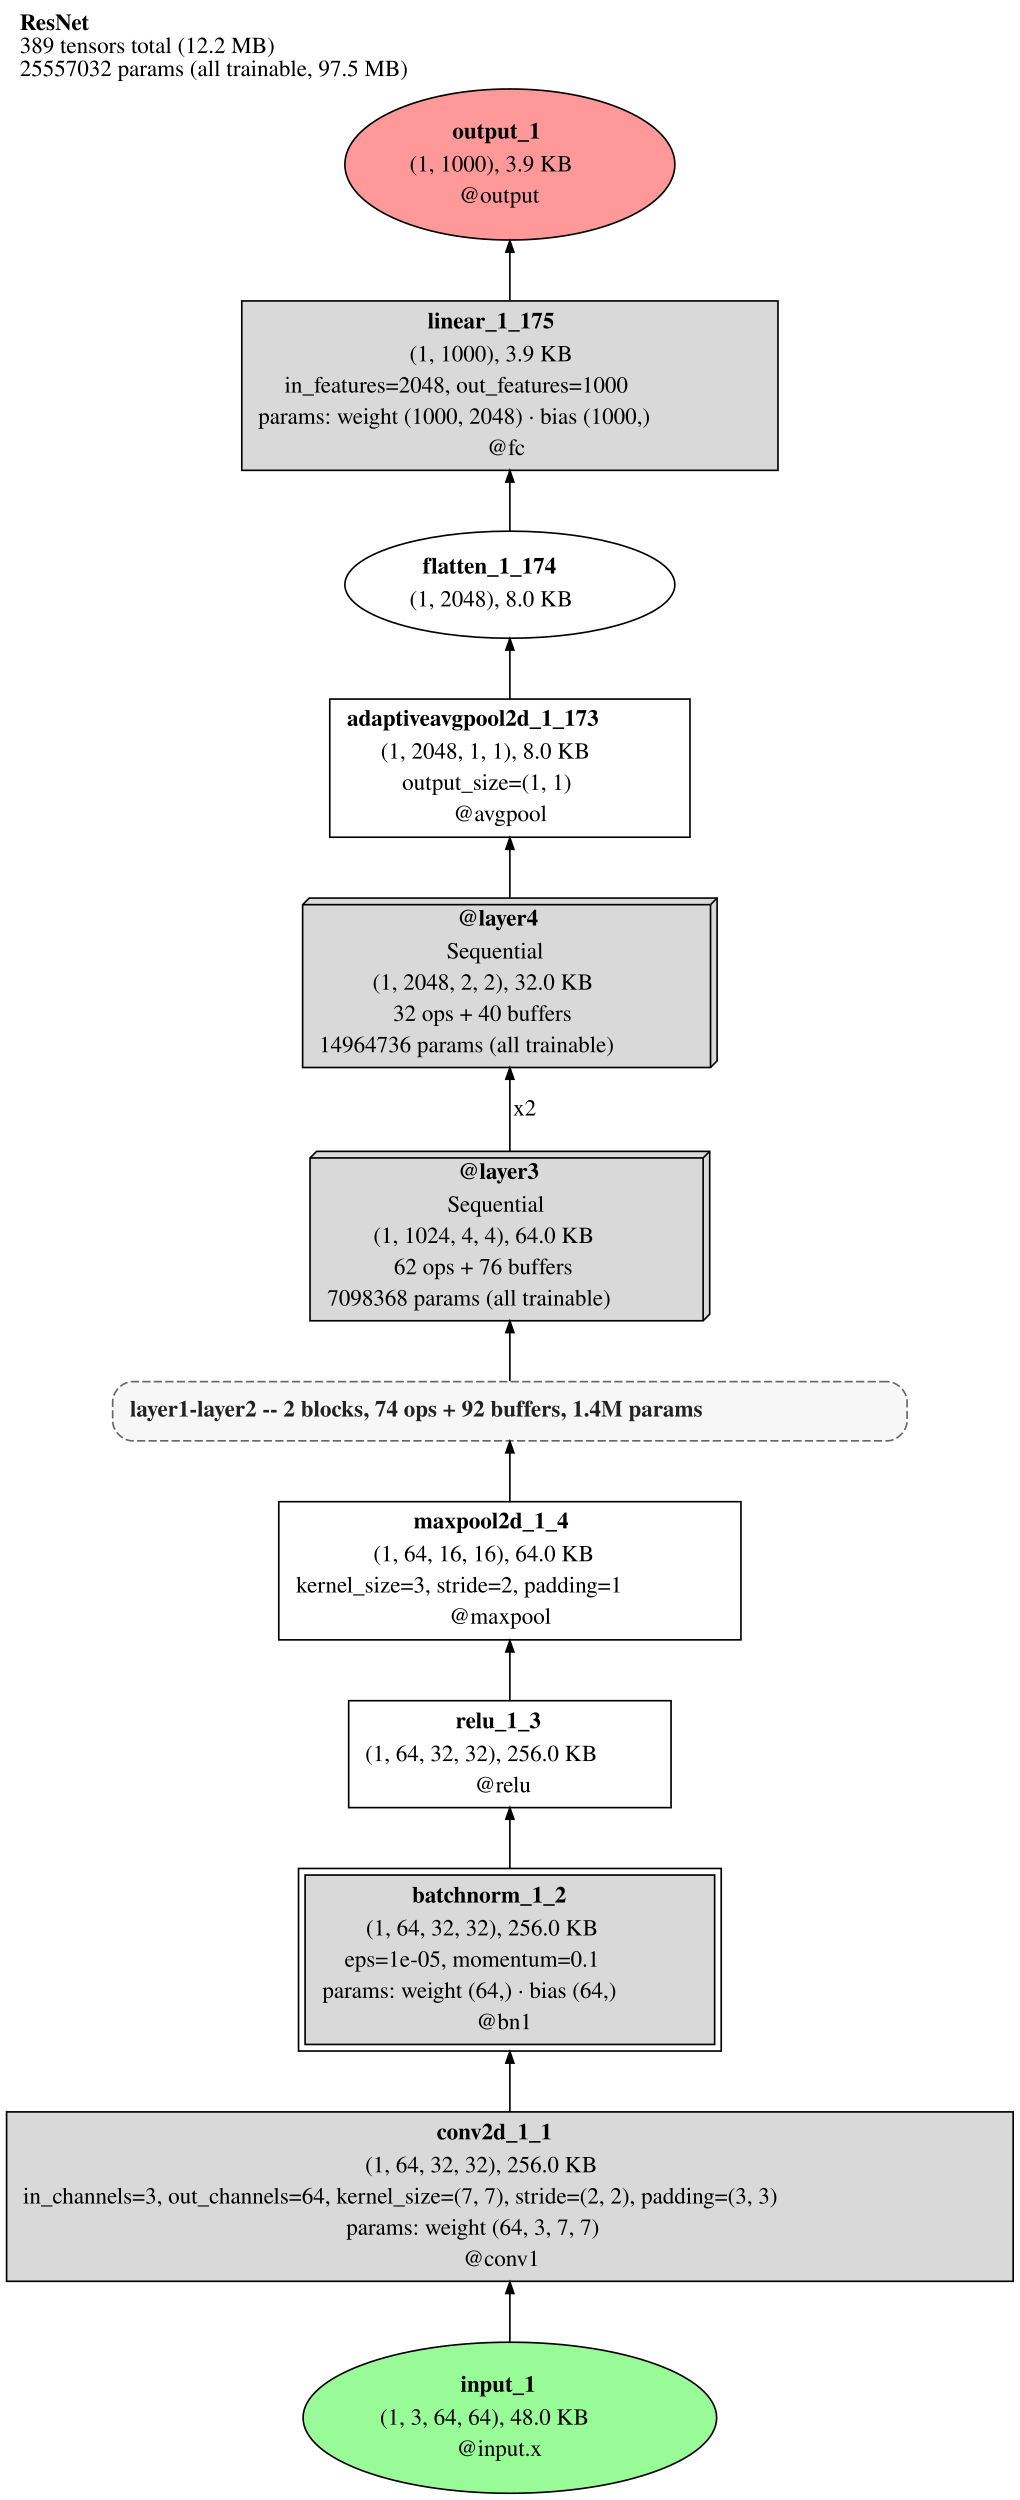
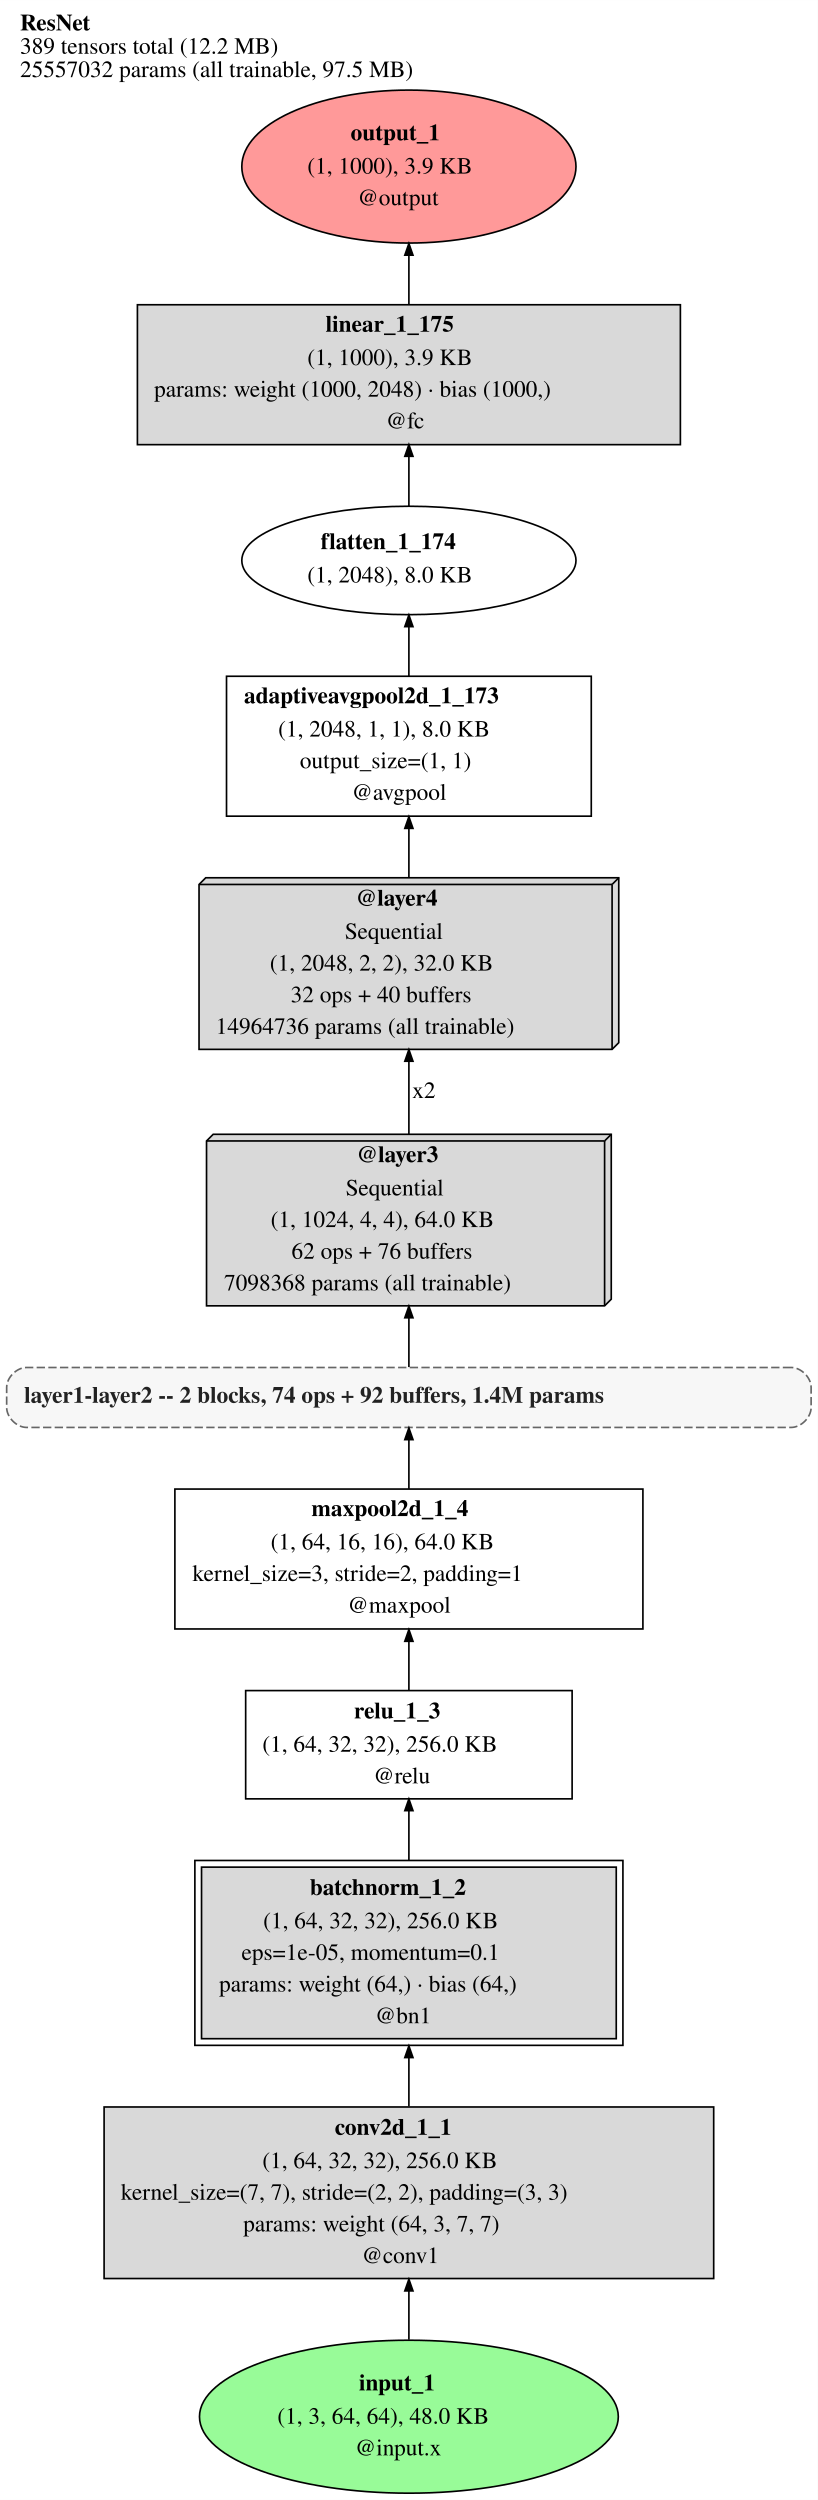
- <svg xmlns="http://www.w3.org/2000/svg" xmlns:xlink="http://www.w3.org/1999/xlink" width="620pt" height="1520pt" viewBox="0.00 0.00 620.00 1519.90">
-   <g id="graph0" class="graph" transform="scale(1 1) rotate(0) translate(4 1515.9)">
-     <polygon fill="white" stroke="transparent" points="-4,4 -4,-1515.9 616,-1515.9 616,4 -4,4" />
-     <text text-anchor="start" x="8" y="-1497.7" font-family="Times,serif" font-weight="bold" font-size="14.00">ResNet</text>
-     <text text-anchor="start" x="8" y="-1483.7" font-family="Times,serif" font-size="14.00">389 tensors total (12.2 MB)</text>
-     <text text-anchor="start" x="8" y="-1469.7" font-family="Times,serif" font-size="14.00">25557032 params (all trainable, 97.5 MB)</text>
+ <svg xmlns="http://www.w3.org/2000/svg" xmlns:xlink="http://www.w3.org/1999/xlink" width="491pt" height="1501pt" viewBox="0.00 0.00 491.00 1500.90">
+   <g id="graph0" class="graph" transform="scale(1 1) rotate(0) translate(4 1496.9)">
+     <polygon fill="white" stroke="transparent" points="-4,4 -4,-1496.9 487,-1496.9 487,4 -4,4" />
+     <text text-anchor="start" x="8" y="-1478.7" font-family="Times,serif" font-weight="bold" font-size="14.00">ResNet</text>
+     <text text-anchor="start" x="8" y="-1464.7" font-family="Times,serif" font-size="14.00">389 tensors total (12.2 MB)</text>
+     <text text-anchor="start" x="8" y="-1450.7" font-family="Times,serif" font-size="14.00">25557032 params (all trainable, 97.5 MB)</text>
    <g id="node1" class="node">
-       <ellipse fill="#98fb98" stroke="black" cx="306" cy="-45.96" rx="125.73" ry="45.92" />
-       <text text-anchor="start" x="276" y="-61.76" font-family="Times,serif" font-weight="bold" font-size="14.00">input_1</text>
-       <text text-anchor="start" x="227" y="-41.76" font-family="Times,serif" font-size="14.00">(1, 3, 64, 64), 48.0 KB</text>
-       <text text-anchor="start" x="273.5" y="-22.76" font-family="Times,serif" font-size="14.00">@input.x</text>
+       <ellipse fill="#98fb98" stroke="black" cx="241.5" cy="-45.96" rx="125.73" ry="45.92" />
+       <text text-anchor="start" x="211.5" y="-61.76" font-family="Times,serif" font-weight="bold" font-size="14.00">input_1</text>
+       <text text-anchor="start" x="162.5" y="-41.76" font-family="Times,serif" font-size="14.00">(1, 3, 64, 64), 48.0 KB</text>
+       <text text-anchor="start" x="209" y="-22.76" font-family="Times,serif" font-size="14.00">@input.x</text>
    </g>
    <g id="node2" class="node">
-       <polygon fill="#d9d9d9" stroke="black" points="612,-231.92 0,-231.92 0,-128.92 612,-128.92 612,-231.92" />
-       <text text-anchor="start" x="261.5" y="-215.22" font-family="Times,serif" font-weight="bold" font-size="14.00">conv2d_1_1</text>
-       <text text-anchor="start" x="218" y="-195.22" font-family="Times,serif" font-size="14.00">(1, 64, 32, 32), 256.0 KB</text>
-       <text text-anchor="start" x="10" y="-176.22" font-family="Times,serif" font-size="14.00">in_channels=3, out_channels=64, kernel_size=(7, 7), stride=(2, 2), padding=(3, 3)</text>
-       <text text-anchor="start" x="206.5" y="-157.22" font-family="Times,serif" font-size="14.00">params: weight (64, 3, 7, 7)</text>
-       <text text-anchor="start" x="277.5" y="-138.22" font-family="Times,serif" font-size="14.00">@conv1</text>
+       <polygon fill="#d9d9d9" stroke="black" points="424.5,-231.92 58.5,-231.92 58.5,-128.92 424.5,-128.92 424.5,-231.92" />
+       <text text-anchor="start" x="197" y="-215.22" font-family="Times,serif" font-weight="bold" font-size="14.00">conv2d_1_1</text>
+       <text text-anchor="start" x="153.5" y="-195.22" font-family="Times,serif" font-size="14.00">(1, 64, 32, 32), 256.0 KB</text>
+       <text text-anchor="start" x="68.5" y="-176.22" font-family="Times,serif" font-size="14.00">kernel_size=(7, 7), stride=(2, 2), padding=(3, 3)</text>
+       <text text-anchor="start" x="142" y="-157.22" font-family="Times,serif" font-size="14.00">params: weight (64, 3, 7, 7)</text>
+       <text text-anchor="start" x="213" y="-138.22" font-family="Times,serif" font-size="14.00">@conv1</text>
    </g>
    <g id="edge1" class="edge">
-       <path fill="none" stroke="black" d="M306,-92.18C306,-101.59 306,-111.63 306,-121.42" />
-       <polygon fill="black" stroke="black" points="303.55,-121.5 306,-128.5 308.45,-121.5 303.55,-121.5" />
+       <path fill="none" stroke="black" d="M241.5,-92.18C241.5,-101.59 241.5,-111.63 241.5,-121.42" />
+       <polygon fill="black" stroke="black" points="239.05,-121.5 241.5,-128.5 243.95,-121.5 239.05,-121.5" />
    </g>
    <g id="node3" class="node">
      <g id="a_node3">
        <a xlink:title="Hidden buffers: bn1.running_mean, bn1.running_var">
-           <polygon fill="#d9d9d9" stroke="black" points="430.5,-375.92 181.5,-375.92 181.5,-272.92 430.5,-272.92 430.5,-375.92" />
-           <polygon fill="none" stroke="black" points="434.5,-379.92 177.5,-379.92 177.5,-268.92 434.5,-268.92 434.5,-379.92" />
-           <text text-anchor="start" x="246.5" y="-359.22" font-family="Times,serif" font-weight="bold" font-size="14.00">batchnorm_1_2</text>
-           <text text-anchor="start" x="218.5" y="-339.22" font-family="Times,serif" font-size="14.00">(1, 64, 32, 32), 256.0 KB</text>
-           <text text-anchor="start" x="205.5" y="-320.22" font-family="Times,serif" font-size="14.00">eps=1e-05, momentum=0.1</text>
-           <text text-anchor="start" x="192" y="-301.22" font-family="Times,serif" font-size="14.00">params: weight (64,) · bias (64,)</text>
-           <text text-anchor="start" x="285.5" y="-282.22" font-family="Times,serif" font-size="14.00">@bn1</text>
+           <polygon fill="#d9d9d9" stroke="black" points="366,-375.92 117,-375.92 117,-272.92 366,-272.92 366,-375.92" />
+           <polygon fill="none" stroke="black" points="370,-379.92 113,-379.92 113,-268.92 370,-268.92 370,-379.92" />
+           <text text-anchor="start" x="182" y="-359.22" font-family="Times,serif" font-weight="bold" font-size="14.00">batchnorm_1_2</text>
+           <text text-anchor="start" x="154" y="-339.22" font-family="Times,serif" font-size="14.00">(1, 64, 32, 32), 256.0 KB</text>
+           <text text-anchor="start" x="141" y="-320.22" font-family="Times,serif" font-size="14.00">eps=1e-05, momentum=0.1</text>
+           <text text-anchor="start" x="127.5" y="-301.22" font-family="Times,serif" font-size="14.00">params: weight (64,) · bias (64,)</text>
+           <text text-anchor="start" x="221" y="-282.22" font-family="Times,serif" font-size="14.00">@bn1</text>
        </a>
      </g>
    </g>
    <g id="edge2" class="edge">
-       <path fill="none" stroke="black" d="M306,-232.29C306,-241.77 306,-251.77 306,-261.53" />
-       <polygon fill="black" stroke="black" points="303.55,-261.59 306,-268.59 308.45,-261.59 303.55,-261.59" />
+       <path fill="none" stroke="black" d="M241.5,-232.29C241.5,-241.77 241.5,-251.77 241.5,-261.53" />
+       <polygon fill="black" stroke="black" points="239.05,-261.59 241.5,-268.59 243.95,-261.59 239.05,-261.59" />
    </g>
    <g id="node4" class="node">
-       <polygon fill="white" stroke="black" points="404,-481.92 208,-481.92 208,-416.92 404,-416.92 404,-481.92" />
-       <text text-anchor="start" x="273" y="-465.22" font-family="Times,serif" font-weight="bold" font-size="14.00">relu_1_3</text>
-       <text text-anchor="start" x="218" y="-445.22" font-family="Times,serif" font-size="14.00">(1, 64, 32, 32), 256.0 KB</text>
-       <text text-anchor="start" x="284.5" y="-426.22" font-family="Times,serif" font-size="14.00">@relu</text>
+       <polygon fill="white" stroke="black" points="339.5,-481.92 143.5,-481.92 143.5,-416.92 339.5,-416.92 339.5,-481.92" />
+       <text text-anchor="start" x="208.5" y="-465.22" font-family="Times,serif" font-weight="bold" font-size="14.00">relu_1_3</text>
+       <text text-anchor="start" x="153.5" y="-445.22" font-family="Times,serif" font-size="14.00">(1, 64, 32, 32), 256.0 KB</text>
+       <text text-anchor="start" x="220" y="-426.22" font-family="Times,serif" font-size="14.00">@relu</text>
    </g>
    <g id="edge3" class="edge">
-       <path fill="none" stroke="black" d="M306,-380.09C306,-390.11 306,-400.38 306,-409.81" />
-       <polygon fill="black" stroke="black" points="303.55,-409.84 306,-416.84 308.45,-409.84 303.55,-409.84" />
+       <path fill="none" stroke="black" d="M241.5,-380.09C241.5,-390.11 241.5,-400.38 241.5,-409.81" />
+       <polygon fill="black" stroke="black" points="239.05,-409.84 241.5,-416.84 243.95,-409.84 239.05,-409.84" />
    </g>
    <g id="node5" class="node">
-       <polygon fill="white" stroke="black" points="446.5,-602.92 165.5,-602.92 165.5,-518.92 446.5,-518.92 446.5,-602.92" />
-       <text text-anchor="start" x="247.5" y="-586.72" font-family="Times,serif" font-weight="bold" font-size="14.00">maxpool2d_1_4</text>
-       <text text-anchor="start" x="223" y="-566.72" font-family="Times,serif" font-size="14.00">(1, 64, 16, 16), 64.0 KB</text>
-       <text text-anchor="start" x="176" y="-547.72" font-family="Times,serif" font-size="14.00">kernel_size=3, stride=2, padding=1</text>
-       <text text-anchor="start" x="269" y="-528.72" font-family="Times,serif" font-size="14.00">@maxpool</text>
+       <polygon fill="white" stroke="black" points="382,-602.92 101,-602.92 101,-518.92 382,-518.92 382,-602.92" />
+       <text text-anchor="start" x="183" y="-586.72" font-family="Times,serif" font-weight="bold" font-size="14.00">maxpool2d_1_4</text>
+       <text text-anchor="start" x="158.5" y="-566.72" font-family="Times,serif" font-size="14.00">(1, 64, 16, 16), 64.0 KB</text>
+       <text text-anchor="start" x="111.5" y="-547.72" font-family="Times,serif" font-size="14.00">kernel_size=3, stride=2, padding=1</text>
+       <text text-anchor="start" x="204.5" y="-528.72" font-family="Times,serif" font-size="14.00">@maxpool</text>
    </g>
    <g id="edge4" class="edge">
-       <path fill="none" stroke="black" d="M306,-482.1C306,-491.24 306,-501.45 306,-511.37" />
-       <polygon fill="black" stroke="black" points="303.55,-511.53 306,-518.53 308.45,-511.53 303.55,-511.53" />
+       <path fill="none" stroke="black" d="M241.5,-482.1C241.5,-491.24 241.5,-501.45 241.5,-511.37" />
+       <polygon fill="black" stroke="black" points="239.05,-511.53 241.5,-518.53 243.95,-511.53 239.05,-511.53" />
    </g>
    <g id="node6" class="node">
-       <path fill="#f7f7f7" stroke="#666666" stroke-dasharray="5,2" d="M535.5,-675.92C535.5,-675.92 76.5,-675.92 76.5,-675.92 70.5,-675.92 64.5,-669.92 64.5,-663.92 64.5,-663.92 64.5,-651.92 64.5,-651.92 64.5,-645.92 70.5,-639.92 76.5,-639.92 76.5,-639.92 535.5,-639.92 535.5,-639.92 541.5,-639.92 547.5,-645.92 547.5,-651.92 547.5,-651.92 547.5,-663.92 547.5,-663.92 547.5,-669.92 541.5,-675.92 535.5,-675.92" />
-       <text text-anchor="start" x="75" y="-654.72" font-family="Times,serif" font-weight="bold" font-size="14.00" fill="#222222">layer1-layer2 -- 2 blocks, 74 ops + 92 buffers, 1.4M params</text>
+       <path fill="#f7f7f7" stroke="#666666" stroke-dasharray="5,2" d="M471,-675.92C471,-675.92 12,-675.92 12,-675.92 6,-675.92 0,-669.92 0,-663.92 0,-663.92 0,-651.92 0,-651.92 0,-645.92 6,-639.92 12,-639.92 12,-639.92 471,-639.92 471,-639.92 477,-639.92 483,-645.92 483,-651.92 483,-651.92 483,-663.92 483,-663.92 483,-669.92 477,-675.92 471,-675.92" />
+       <text text-anchor="start" x="10.5" y="-654.72" font-family="Times,serif" font-weight="bold" font-size="14.00" fill="#222222">layer1-layer2 -- 2 blocks, 74 ops + 92 buffers, 1.4M params</text>
    </g>
    <g id="edge5" class="edge">
-       <path fill="none" stroke="black" d="M306,-603.04C306,-613.07 306,-623.48 306,-632.46" />
-       <polygon fill="black" stroke="black" points="303.55,-632.61 306,-639.61 308.45,-632.61 303.55,-632.61" />
+       <path fill="none" stroke="black" d="M241.5,-603.04C241.5,-613.07 241.5,-623.48 241.5,-632.46" />
+       <polygon fill="black" stroke="black" points="239.05,-632.61 241.5,-639.61 243.95,-632.61 239.05,-632.61" />
    </g>
    <g id="node7" class="node">
-       <polygon fill="#d9d9d9" stroke="black" points="427.5,-815.92 188.5,-815.92 184.5,-811.92 184.5,-712.92 423.5,-712.92 427.5,-716.92 427.5,-815.92" />
-       <polyline fill="none" stroke="black" points="423.5,-811.92 184.5,-811.92 " />
-       <polyline fill="none" stroke="black" points="423.5,-811.92 423.5,-712.92 " />
-       <polyline fill="none" stroke="black" points="423.5,-811.92 427.5,-815.92 " />
-       <text text-anchor="start" x="274.5" y="-799.22" font-family="Times,serif" font-weight="bold" font-size="14.00">@layer3</text>
-       <text text-anchor="start" x="268" y="-779.22" font-family="Times,serif" font-size="14.00">Sequential</text>
-       <text text-anchor="start" x="223" y="-760.22" font-family="Times,serif" font-size="14.00">(1, 1024, 4, 4), 64.0 KB</text>
-       <text text-anchor="start" x="235.5" y="-741.22" font-family="Times,serif" font-size="14.00">62 ops + 76 buffers</text>
-       <text text-anchor="start" x="195" y="-722.22" font-family="Times,serif" font-size="14.00">7098368 params (all trainable)</text>
+       <polygon fill="#d9d9d9" stroke="black" points="363,-815.92 124,-815.92 120,-811.92 120,-712.92 359,-712.92 363,-716.92 363,-815.92" />
+       <polyline fill="none" stroke="black" points="359,-811.92 120,-811.92 " />
+       <polyline fill="none" stroke="black" points="359,-811.92 359,-712.92 " />
+       <polyline fill="none" stroke="black" points="359,-811.92 363,-815.92 " />
+       <text text-anchor="start" x="210" y="-799.22" font-family="Times,serif" font-weight="bold" font-size="14.00">@layer3</text>
+       <text text-anchor="start" x="203.5" y="-779.22" font-family="Times,serif" font-size="14.00">Sequential</text>
+       <text text-anchor="start" x="158.5" y="-760.22" font-family="Times,serif" font-size="14.00">(1, 1024, 4, 4), 64.0 KB</text>
+       <text text-anchor="start" x="171" y="-741.22" font-family="Times,serif" font-size="14.00">62 ops + 76 buffers</text>
+       <text text-anchor="start" x="130.5" y="-722.22" font-family="Times,serif" font-size="14.00">7098368 params (all trainable)</text>
    </g>
    <g id="edge6" class="edge">
-       <path fill="none" stroke="black" d="M306,-676.18C306,-684.45 306,-694.9 306,-705.65" />
-       <polygon fill="black" stroke="black" points="303.55,-705.75 306,-712.75 308.45,-705.75 303.55,-705.75" />
+       <path fill="none" stroke="black" d="M241.5,-676.18C241.5,-684.45 241.5,-694.9 241.5,-705.65" />
+       <polygon fill="black" stroke="black" points="239.05,-705.75 241.5,-712.75 243.95,-705.75 239.05,-705.75" />
    </g>
    <g id="node8" class="node">
-       <polygon fill="#d9d9d9" stroke="black" points="432,-969.92 184,-969.92 180,-965.92 180,-866.92 428,-866.92 432,-870.92 432,-969.92" />
-       <polyline fill="none" stroke="black" points="428,-965.92 180,-965.92 " />
-       <polyline fill="none" stroke="black" points="428,-965.92 428,-866.92 " />
-       <polyline fill="none" stroke="black" points="428,-965.92 432,-969.92 " />
-       <text text-anchor="start" x="274" y="-953.22" font-family="Times,serif" font-weight="bold" font-size="14.00">@layer4</text>
-       <text text-anchor="start" x="267.5" y="-933.22" font-family="Times,serif" font-size="14.00">Sequential</text>
-       <text text-anchor="start" x="222.5" y="-914.22" font-family="Times,serif" font-size="14.00">(1, 2048, 2, 2), 32.0 KB</text>
-       <text text-anchor="start" x="235" y="-895.22" font-family="Times,serif" font-size="14.00">32 ops + 40 buffers</text>
-       <text text-anchor="start" x="190" y="-876.22" font-family="Times,serif" font-size="14.00">14964736 params (all trainable)</text>
+       <polygon fill="#d9d9d9" stroke="black" points="367.5,-969.92 119.5,-969.92 115.5,-965.92 115.5,-866.92 363.5,-866.92 367.5,-870.92 367.5,-969.92" />
+       <polyline fill="none" stroke="black" points="363.5,-965.92 115.5,-965.92 " />
+       <polyline fill="none" stroke="black" points="363.5,-965.92 363.5,-866.92 " />
+       <polyline fill="none" stroke="black" points="363.5,-965.92 367.5,-969.92 " />
+       <text text-anchor="start" x="209.5" y="-953.22" font-family="Times,serif" font-weight="bold" font-size="14.00">@layer4</text>
+       <text text-anchor="start" x="203" y="-933.22" font-family="Times,serif" font-size="14.00">Sequential</text>
+       <text text-anchor="start" x="158" y="-914.22" font-family="Times,serif" font-size="14.00">(1, 2048, 2, 2), 32.0 KB</text>
+       <text text-anchor="start" x="170.5" y="-895.22" font-family="Times,serif" font-size="14.00">32 ops + 40 buffers</text>
+       <text text-anchor="start" x="125.5" y="-876.22" font-family="Times,serif" font-size="14.00">14964736 params (all trainable)</text>
    </g>
    <g id="edge7" class="edge">
-       <path fill="none" stroke="black" d="M306,-816.04C306,-829.94 306,-845.12 306,-859.4" />
-       <polygon fill="black" stroke="black" points="303.55,-859.77 306,-866.77 308.45,-859.77 303.55,-859.77" />
-       <text text-anchor="middle" x="315" y="-837.72" font-family="Times,serif" font-size="14.00">x2</text>
+       <path fill="none" stroke="black" d="M241.5,-816.04C241.5,-829.94 241.5,-845.12 241.5,-859.4" />
+       <polygon fill="black" stroke="black" points="239.05,-859.77 241.5,-866.77 243.95,-859.77 239.05,-859.77" />
+       <text text-anchor="middle" x="250.5" y="-837.72" font-family="Times,serif" font-size="14.00">x2</text>
    </g>
    <g id="node9" class="node">
-       <polygon fill="white" stroke="black" points="415.5,-1090.92 196.5,-1090.92 196.5,-1006.92 415.5,-1006.92 415.5,-1090.92" />
-       <text text-anchor="start" x="207" y="-1074.72" font-family="Times,serif" font-weight="bold" font-size="14.00">adaptiveavgpool2d_1_173</text>
-       <text text-anchor="start" x="227.5" y="-1054.72" font-family="Times,serif" font-size="14.00">(1, 2048, 1, 1), 8.0 KB</text>
-       <text text-anchor="start" x="240.5" y="-1035.72" font-family="Times,serif" font-size="14.00">output_size=(1, 1)</text>
-       <text text-anchor="start" x="271.5" y="-1016.72" font-family="Times,serif" font-size="14.00">@avgpool</text>
+       <polygon fill="white" stroke="black" points="351,-1090.92 132,-1090.92 132,-1006.92 351,-1006.92 351,-1090.92" />
+       <text text-anchor="start" x="142.5" y="-1074.72" font-family="Times,serif" font-weight="bold" font-size="14.00">adaptiveavgpool2d_1_173</text>
+       <text text-anchor="start" x="163" y="-1054.72" font-family="Times,serif" font-size="14.00">(1, 2048, 1, 1), 8.0 KB</text>
+       <text text-anchor="start" x="176" y="-1035.72" font-family="Times,serif" font-size="14.00">output_size=(1, 1)</text>
+       <text text-anchor="start" x="207" y="-1016.72" font-family="Times,serif" font-size="14.00">@avgpool</text>
    </g>
    <g id="edge8" class="edge">
-       <path fill="none" stroke="black" d="M306,-970.21C306,-979.83 306,-989.86 306,-999.41" />
-       <polygon fill="black" stroke="black" points="303.55,-999.59 306,-1006.59 308.45,-999.59 303.55,-999.59" />
+       <path fill="none" stroke="black" d="M241.5,-970.21C241.5,-979.83 241.5,-989.86 241.5,-999.41" />
+       <polygon fill="black" stroke="black" points="239.05,-999.59 241.5,-1006.59 243.95,-999.59 239.05,-999.59" />
    </g>
    <g id="node10" class="node">
-       <ellipse fill="white" stroke="black" cx="306" cy="-1160.45" rx="100.32" ry="32.55" />
-       <text text-anchor="start" x="253" y="-1167.25" font-family="Times,serif" font-weight="bold" font-size="14.00">flatten_1_174</text>
-       <text text-anchor="start" x="245" y="-1147.25" font-family="Times,serif" font-size="14.00">(1, 2048), 8.0 KB</text>
+       <ellipse fill="white" stroke="black" cx="241.5" cy="-1160.45" rx="100.32" ry="32.55" />
+       <text text-anchor="start" x="188.5" y="-1167.25" font-family="Times,serif" font-weight="bold" font-size="14.00">flatten_1_174</text>
+       <text text-anchor="start" x="180.5" y="-1147.25" font-family="Times,serif" font-size="14.00">(1, 2048), 8.0 KB</text>
    </g>
    <g id="edge9" class="edge">
-       <path fill="none" stroke="black" d="M306,-1091.02C306,-1100.69 306,-1110.98 306,-1120.55" />
-       <polygon fill="black" stroke="black" points="303.55,-1120.71 306,-1127.71 308.45,-1120.71 303.55,-1120.71" />
+       <path fill="none" stroke="black" d="M241.5,-1091.02C241.5,-1100.69 241.5,-1110.98 241.5,-1120.55" />
+       <polygon fill="black" stroke="black" points="239.05,-1120.71 241.5,-1127.71 243.95,-1120.71 239.05,-1120.71" />
    </g>
    <g id="node11" class="node">
-       <polygon fill="#d9d9d9" stroke="black" points="469,-1332.98 143,-1332.98 143,-1229.98 469,-1229.98 469,-1332.98" />
-       <text text-anchor="start" x="256" y="-1316.28" font-family="Times,serif" font-weight="bold" font-size="14.00">linear_1_175</text>
-       <text text-anchor="start" x="245" y="-1296.28" font-family="Times,serif" font-size="14.00">(1, 1000), 3.9 KB</text>
-       <text text-anchor="start" x="169" y="-1277.28" font-family="Times,serif" font-size="14.00">in_features=2048, out_features=1000</text>
-       <text text-anchor="start" x="153" y="-1258.28" font-family="Times,serif" font-size="14.00">params: weight (1000, 2048) · bias (1000,)</text>
-       <text text-anchor="start" x="292" y="-1239.28" font-family="Times,serif" font-size="14.00">@fc</text>
+       <polygon fill="#d9d9d9" stroke="black" points="404.5,-1313.98 78.5,-1313.98 78.5,-1229.98 404.5,-1229.98 404.5,-1313.98" />
+       <text text-anchor="start" x="191.5" y="-1297.78" font-family="Times,serif" font-weight="bold" font-size="14.00">linear_1_175</text>
+       <text text-anchor="start" x="180.5" y="-1277.78" font-family="Times,serif" font-size="14.00">(1, 1000), 3.9 KB</text>
+       <text text-anchor="start" x="88.5" y="-1258.78" font-family="Times,serif" font-size="14.00">params: weight (1000, 2048) · bias (1000,)</text>
+       <text text-anchor="start" x="227.5" y="-1239.78" font-family="Times,serif" font-size="14.00">@fc</text>
    </g>
    <g id="edge10" class="edge">
-       <path fill="none" stroke="black" d="M306,-1193.04C306,-1202.21 306,-1212.54 306,-1222.79" />
-       <polygon fill="black" stroke="black" points="303.55,-1222.86 306,-1229.86 308.45,-1222.86 303.55,-1222.86" />
+       <path fill="none" stroke="black" d="M241.5,-1193.13C241.5,-1202.38 241.5,-1212.71 241.5,-1222.74" />
+       <polygon fill="black" stroke="black" points="239.05,-1222.98 241.5,-1229.98 243.95,-1222.98 239.05,-1222.98" />
    </g>
    <g id="node12" class="node">
-       <ellipse fill="#ff9999" stroke="black" cx="306" cy="-1415.94" rx="100.32" ry="45.92" />
-       <text text-anchor="start" x="271" y="-1431.74" font-family="Times,serif" font-weight="bold" font-size="14.00">output_1</text>
-       <text text-anchor="start" x="245" y="-1411.74" font-family="Times,serif" font-size="14.00">(1, 1000), 3.9 KB</text>
-       <text text-anchor="start" x="275" y="-1392.74" font-family="Times,serif" font-size="14.00">@output</text>
+       <ellipse fill="#ff9999" stroke="black" cx="241.5" cy="-1396.94" rx="100.32" ry="45.92" />
+       <text text-anchor="start" x="206.5" y="-1412.74" font-family="Times,serif" font-weight="bold" font-size="14.00">output_1</text>
+       <text text-anchor="start" x="180.5" y="-1392.74" font-family="Times,serif" font-size="14.00">(1, 1000), 3.9 KB</text>
+       <text text-anchor="start" x="210.5" y="-1373.74" font-family="Times,serif" font-size="14.00">@output</text>
    </g>
    <g id="edge11" class="edge">
-       <path fill="none" stroke="black" d="M306,-1333.31C306,-1342.85 306,-1352.83 306,-1362.42" />
-       <polygon fill="black" stroke="black" points="303.55,-1362.65 306,-1369.65 308.45,-1362.65 303.55,-1362.65" />
+       <path fill="none" stroke="black" d="M241.5,-1314.26C241.5,-1323.7 241.5,-1333.84 241.5,-1343.67" />
+       <polygon fill="black" stroke="black" points="239.05,-1343.75 241.5,-1350.75 243.95,-1343.75 239.05,-1343.75" />
    </g>
  </g>
</svg>
